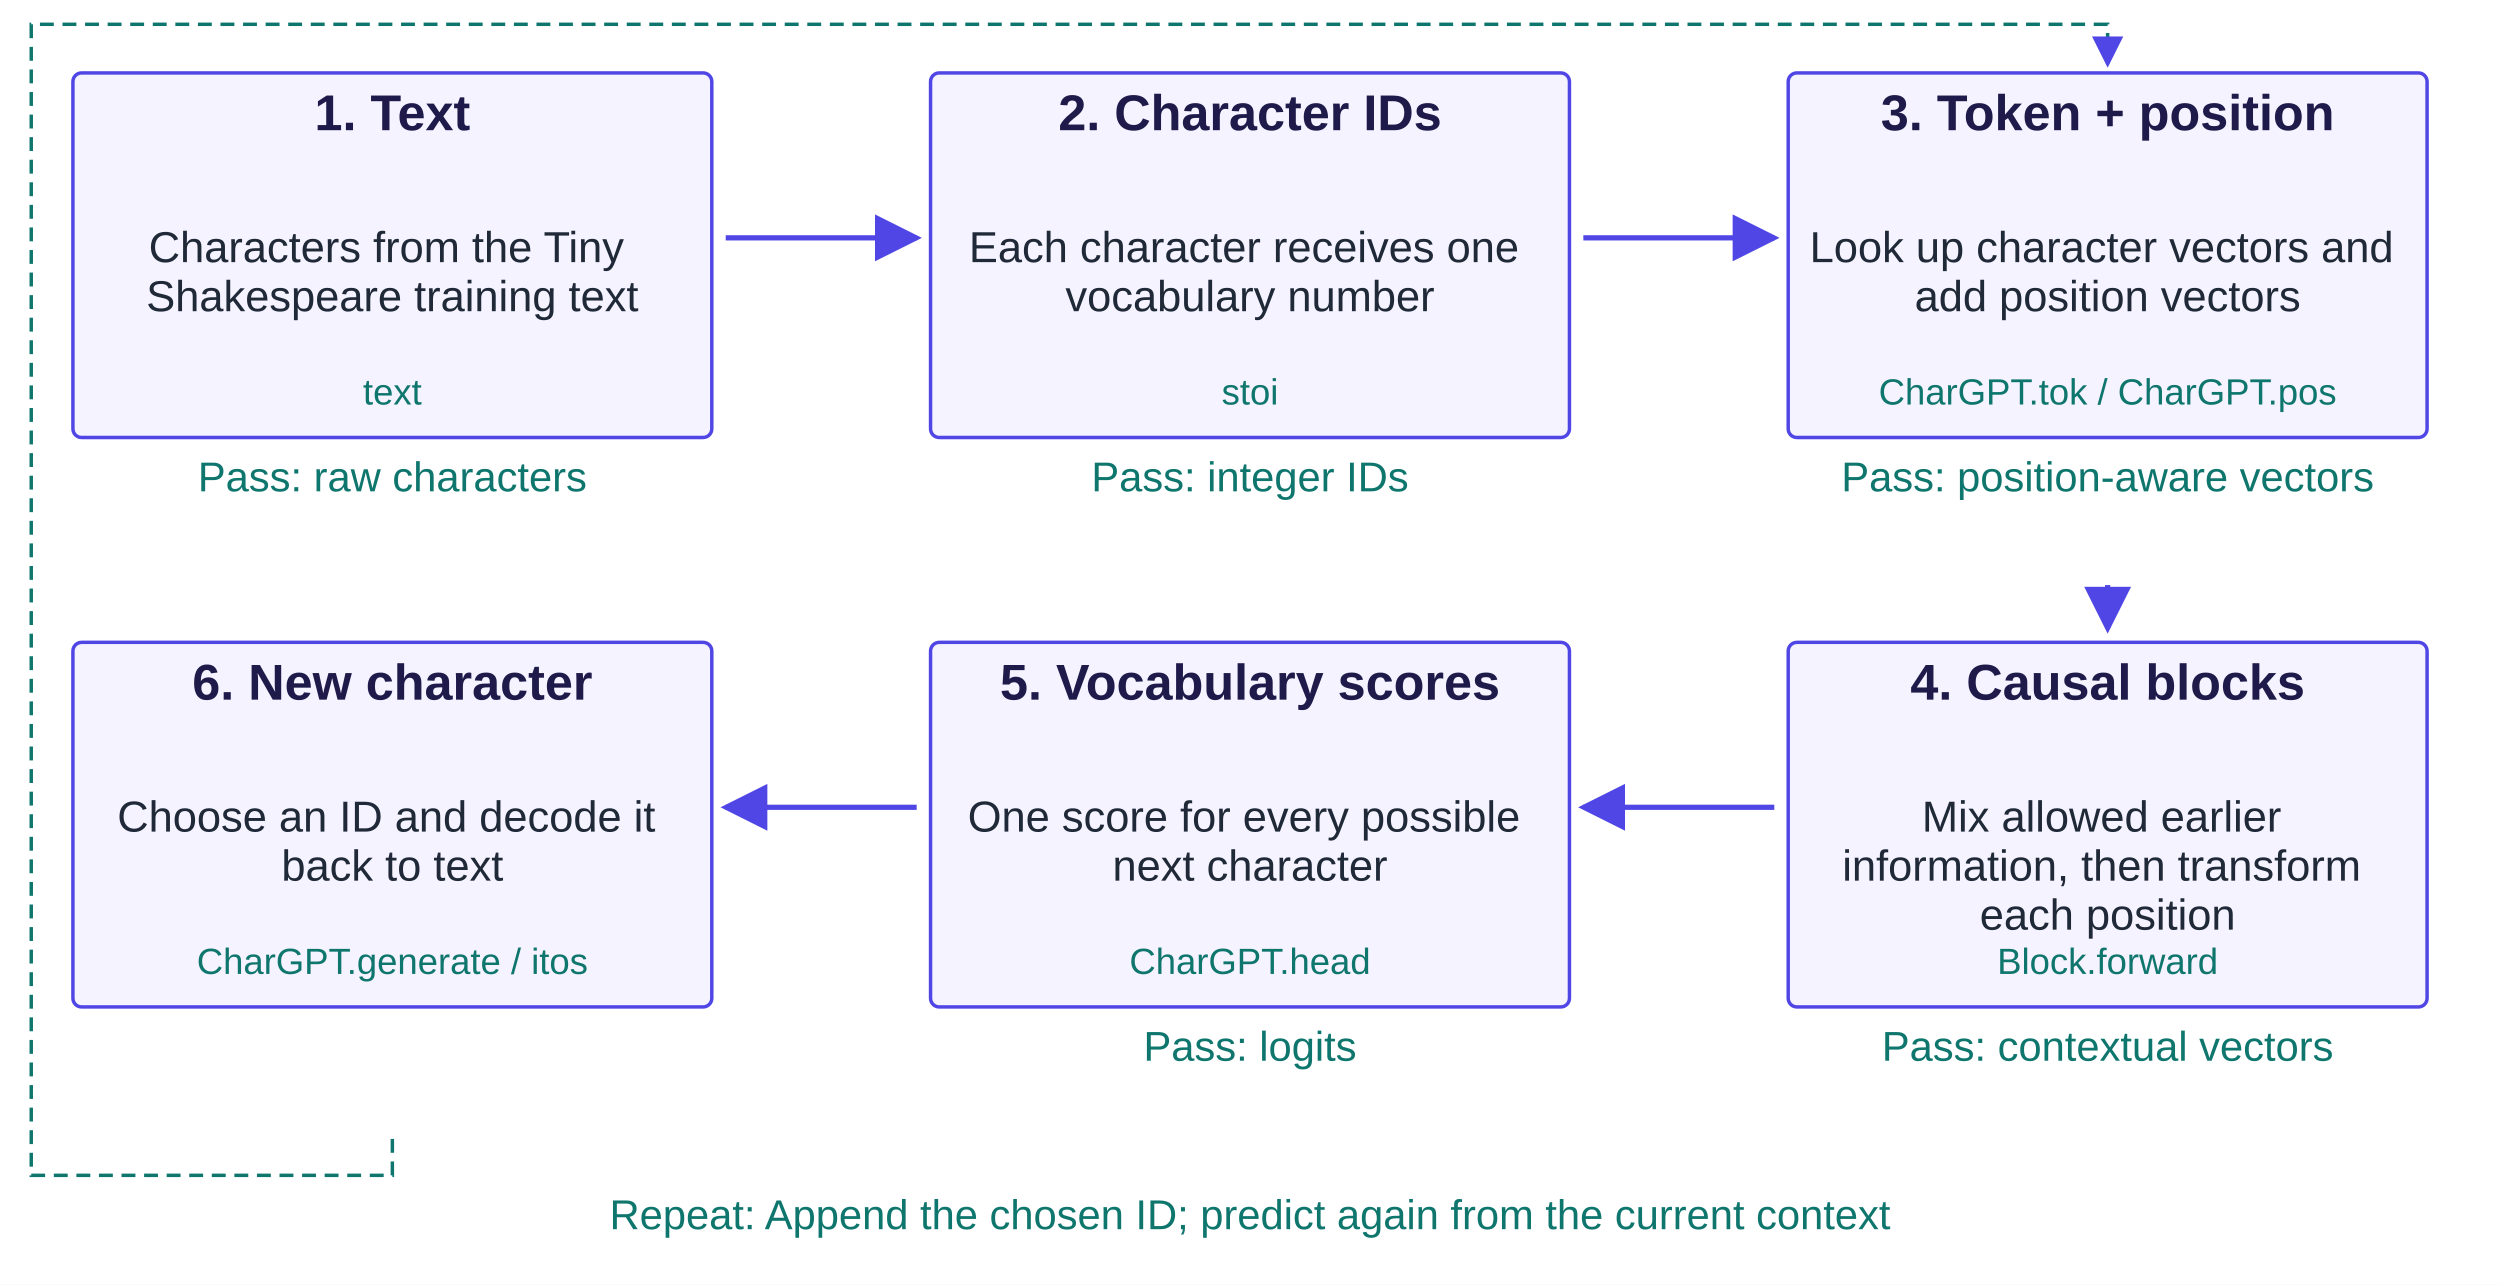
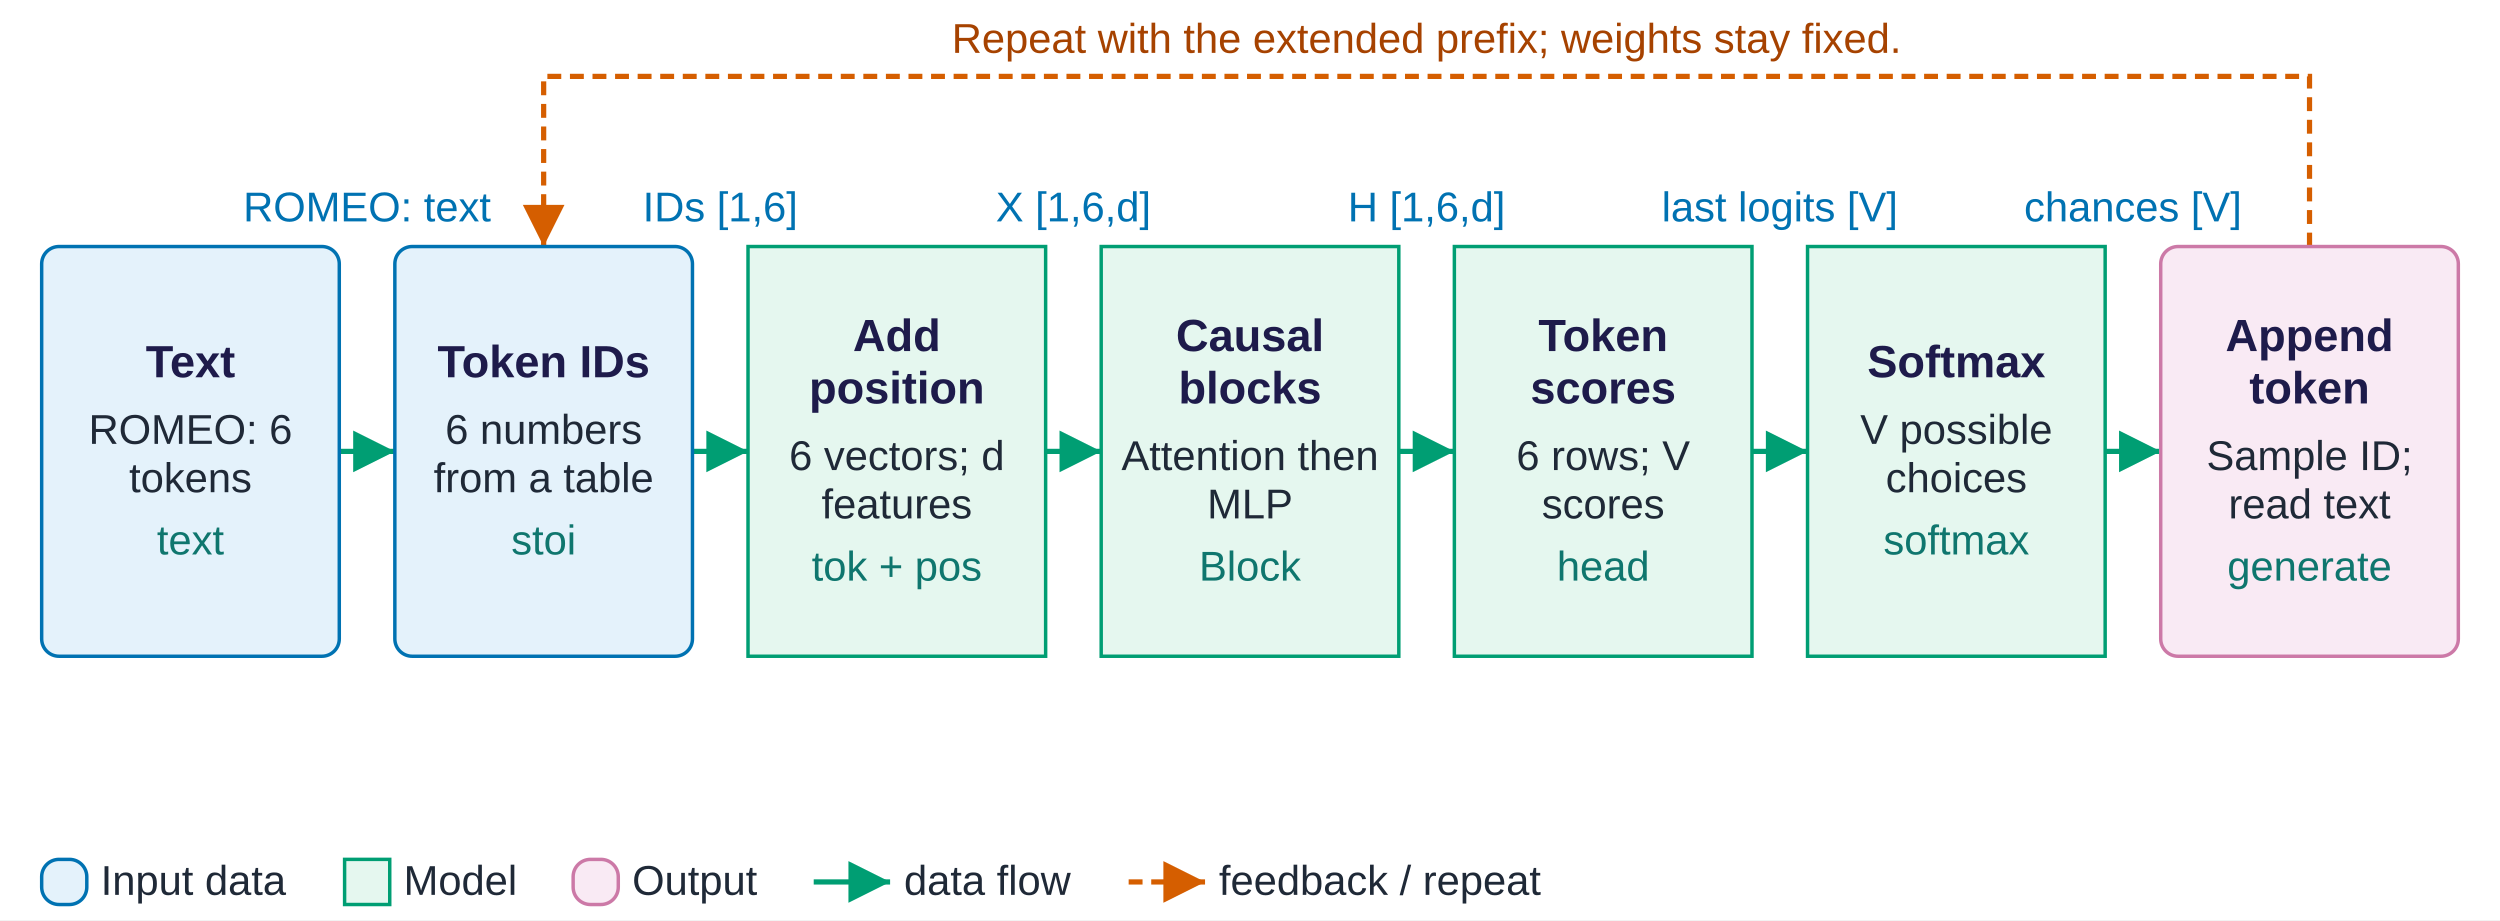
- <svg xmlns="http://www.w3.org/2000/svg" width="1440" height="740">
+ <svg xmlns="http://www.w3.org/2000/svg" width="1440" height="530" role="img">
  <rect width="100%" height="100%" fill="white" />
  <defs>
-     <marker id="arrow" markerWidth="9" markerHeight="9" refX="8" refY="4.5" orient="auto">
-       <path d="M0,0 L9,4.5 L0,9" fill="#4F46E5" />
+     <marker id="arrow009E73" markerWidth="8" markerHeight="8" refX="8" refY="4" orient="auto">
+       <path d="M0,0 L8,4 L0,8" fill="#009E73" />
+     </marker>
+     <marker id="arrowD55E00" markerWidth="8" markerHeight="8" refX="8" refY="4" orient="auto">
+       <path d="M0,0 L8,4 L0,8" fill="#D55E00" />
    </marker>
  </defs>
-   <line x1="418" y1="137" x2="528" y2="137" stroke="#4F46E5" stroke-width="3" marker-end="url(#arrow)" />
-   <line x1="912" y1="137" x2="1022" y2="137" stroke="#4F46E5" stroke-width="3" marker-end="url(#arrow)" />
-   <line x1="1214" y1="337" x2="1214" y2="362" stroke="#4F46E5" stroke-width="3" marker-end="url(#arrow)" />
-   <line x1="1022" y1="465" x2="912" y2="465" stroke="#4F46E5" stroke-width="3" marker-end="url(#arrow)" />
-   <line x1="528" y1="465" x2="418" y2="465" stroke="#4F46E5" stroke-width="3" marker-end="url(#arrow)" />
-   <rect x="42" y="42" width="368" height="210" rx="5" fill="#F5F3FF" stroke="#4F46E5" stroke-width="2" />
-   <text font-family="Calibri,Arial,sans-serif" font-size="29" fill="#1E1B4B" font-weight="700" text-anchor="middle">
-     <tspan x="226" y="75">1. Text</tspan>
+   <polyline points="195.429,260 227.429,260" fill="none" stroke="#009E73" stroke-width="3" marker-end="url(#arrow009E73)" />
+   <text font-family="Arial,sans-serif" font-size="24" fill="#0072B2" font-weight="400" text-anchor="middle">
+     <tspan x="211.429" y="127.52">ROMEO: text</tspan>
  </text>
-   <text font-family="Calibri,Arial,sans-serif" font-size="25" fill="#1F2937" font-weight="400" text-anchor="middle">
-     <tspan x="226" y="151">Characters from the Tiny</tspan>
-     <tspan x="226" y="179.25">Shakespeare training text</tspan>
+   <polyline points="398.857,260 430.857,260" fill="none" stroke="#009E73" stroke-width="3" marker-end="url(#arrow009E73)" />
+   <text font-family="Arial,sans-serif" font-size="24" fill="#0072B2" font-weight="400" text-anchor="middle">
+     <tspan x="414.857" y="127.52">IDs [1,6]</tspan>
  </text>
-   <text font-family="Calibri,Arial,sans-serif" font-size="21" fill="#0F766E" font-weight="400" text-anchor="middle">
-     <tspan x="226" y="233">text</tspan>
+   <polyline points="602.286,260 634.286,260" fill="none" stroke="#009E73" stroke-width="3" marker-end="url(#arrow009E73)" />
+   <text font-family="Arial,sans-serif" font-size="24" fill="#0072B2" font-weight="400" text-anchor="middle">
+     <tspan x="618.286" y="127.52">X [1,6,d]</tspan>
  </text>
-   <text font-family="Calibri,Arial,sans-serif" font-size="24" fill="#0F766E" font-weight="400" text-anchor="middle">
-     <tspan x="226" y="283">Pass: raw characters</tspan>
+   <polyline points="805.714,260 837.714,260" fill="none" stroke="#009E73" stroke-width="3" marker-end="url(#arrow009E73)" />
+   <text font-family="Arial,sans-serif" font-size="24" fill="#0072B2" font-weight="400" text-anchor="middle">
+     <tspan x="821.714" y="127.52">H [1,6,d]</tspan>
  </text>
-   <rect x="536" y="42" width="368" height="210" rx="5" fill="#F5F3FF" stroke="#4F46E5" stroke-width="2" />
-   <text font-family="Calibri,Arial,sans-serif" font-size="29" fill="#1E1B4B" font-weight="700" text-anchor="middle">
-     <tspan x="720" y="75">2. Character IDs</tspan>
+   <polyline points="1009.143,260 1041.143,260" fill="none" stroke="#009E73" stroke-width="3" marker-end="url(#arrow009E73)" />
+   <text font-family="Arial,sans-serif" font-size="24" fill="#0072B2" font-weight="400" text-anchor="middle">
+     <tspan x="1025.143" y="127.52">last logits [V]</tspan>
  </text>
-   <text font-family="Calibri,Arial,sans-serif" font-size="25" fill="#1F2937" font-weight="400" text-anchor="middle">
-     <tspan x="720" y="151">Each character receives one</tspan>
-     <tspan x="720" y="179.25">vocabulary number</tspan>
+   <polyline points="1212.571,260 1244.571,260" fill="none" stroke="#009E73" stroke-width="3" marker-end="url(#arrow009E73)" />
+   <text font-family="Arial,sans-serif" font-size="24" fill="#0072B2" font-weight="400" text-anchor="middle">
+     <tspan x="1228.571" y="127.52">chances [V]</tspan>
  </text>
-   <text font-family="Calibri,Arial,sans-serif" font-size="21" fill="#0F766E" font-weight="400" text-anchor="middle">
-     <tspan x="720" y="233">stoi</tspan>
+   <polyline points="1330.286,142 1330.286,44 313.143,44 313.143,142" fill="none" stroke="#D55E00" stroke-width="3" stroke-dasharray="8 5" marker-end="url(#arrowD55E00)" />
+   <text font-family="Arial,sans-serif" font-size="24" fill="#A64200" font-weight="400" text-anchor="middle">
+     <tspan x="821.714" y="30.44">Repeat with the extended prefix; weights stay fixed.</tspan>
  </text>
-   <text font-family="Calibri,Arial,sans-serif" font-size="24" fill="#0F766E" font-weight="400" text-anchor="middle">
-     <tspan x="720" y="283">Pass: integer IDs</tspan>
+   <rect x="24" y="142" width="171.429" height="236" rx="10" fill="#E4F2FB" stroke="#0072B2" stroke-width="2" />
+   <text font-family="Arial,sans-serif" font-size="26" fill="#1E1B4B" font-weight="700" text-anchor="middle">
+     <tspan x="109.714" y="217.3">Text</tspan>
  </text>
-   <rect x="1030" y="42" width="368" height="210" rx="5" fill="#F5F3FF" stroke="#4F46E5" stroke-width="2" />
-   <text font-family="Calibri,Arial,sans-serif" font-size="29" fill="#1E1B4B" font-weight="700" text-anchor="middle">
-     <tspan x="1214" y="75">3. Token + position</tspan>
+   <text font-family="Arial,sans-serif" font-size="24" fill="#1F2937" font-weight="400" text-anchor="middle">
+     <tspan x="109.714" y="255.68">ROMEO: 6</tspan>
  </text>
-   <text font-family="Calibri,Arial,sans-serif" font-size="25" fill="#1F2937" font-weight="400" text-anchor="middle">
-     <tspan x="1214" y="151">Look up character vectors and</tspan>
-     <tspan x="1214" y="179.25">add position vectors</tspan>
+   <text font-family="Arial,sans-serif" font-size="24" fill="#1F2937" font-weight="400" text-anchor="middle">
+     <tspan x="109.714" y="283.52">tokens</tspan>
  </text>
-   <text font-family="Calibri,Arial,sans-serif" font-size="21" fill="#0F766E" font-weight="400" text-anchor="middle">
-     <tspan x="1214" y="233">CharGPT.tok / CharGPT.pos</tspan>
+   <text font-family="Arial,sans-serif" font-size="24" fill="#0F766E" font-weight="400" text-anchor="middle">
+     <tspan x="109.714" y="319.36">text</tspan>
  </text>
-   <text font-family="Calibri,Arial,sans-serif" font-size="24" fill="#0F766E" font-weight="400" text-anchor="middle">
-     <tspan x="1214" y="283">Pass: position-aware vectors</tspan>
+   <rect x="227.429" y="142" width="171.429" height="236" rx="10" fill="#E4F2FB" stroke="#0072B2" stroke-width="2" />
+   <text font-family="Arial,sans-serif" font-size="26" fill="#1E1B4B" font-weight="700" text-anchor="middle">
+     <tspan x="313.143" y="217.3">Token IDs</tspan>
  </text>
-   <rect x="1030" y="370" width="368" height="210" rx="5" fill="#F5F3FF" stroke="#4F46E5" stroke-width="2" />
-   <text font-family="Calibri,Arial,sans-serif" font-size="29" fill="#1E1B4B" font-weight="700" text-anchor="middle">
-     <tspan x="1214" y="403">4. Causal blocks</tspan>
+   <text font-family="Arial,sans-serif" font-size="24" fill="#1F2937" font-weight="400" text-anchor="middle">
+     <tspan x="313.143" y="255.68">6 numbers</tspan>
  </text>
-   <text font-family="Calibri,Arial,sans-serif" font-size="25" fill="#1F2937" font-weight="400" text-anchor="middle">
-     <tspan x="1214" y="479">Mix allowed earlier</tspan>
-     <tspan x="1214" y="507.25">information, then transform</tspan>
-     <tspan x="1214" y="535.5">each position</tspan>
+   <text font-family="Arial,sans-serif" font-size="24" fill="#1F2937" font-weight="400" text-anchor="middle">
+     <tspan x="313.143" y="283.52">from a table</tspan>
  </text>
-   <text font-family="Calibri,Arial,sans-serif" font-size="21" fill="#0F766E" font-weight="400" text-anchor="middle">
-     <tspan x="1214" y="561">Block.forward</tspan>
+   <text font-family="Arial,sans-serif" font-size="24" fill="#0F766E" font-weight="400" text-anchor="middle">
+     <tspan x="313.143" y="319.36">stoi</tspan>
  </text>
-   <text font-family="Calibri,Arial,sans-serif" font-size="24" fill="#0F766E" font-weight="400" text-anchor="middle">
-     <tspan x="1214" y="611">Pass: contextual vectors</tspan>
+   <rect x="430.857" y="142" width="171.429" height="236" rx="0" fill="#E5F7EF" stroke="#009E73" stroke-width="2" />
+   <text font-family="Arial,sans-serif" font-size="26" fill="#1E1B4B" font-weight="700" text-anchor="middle">
+     <tspan x="516.571" y="202.22">Add</tspan>
  </text>
-   <rect x="536" y="370" width="368" height="210" rx="5" fill="#F5F3FF" stroke="#4F46E5" stroke-width="2" />
-   <text font-family="Calibri,Arial,sans-serif" font-size="29" fill="#1E1B4B" font-weight="700" text-anchor="middle">
-     <tspan x="720" y="403">5. Vocabulary scores</tspan>
+   <text font-family="Arial,sans-serif" font-size="26" fill="#1E1B4B" font-weight="700" text-anchor="middle">
+     <tspan x="516.571" y="232.38">position</tspan>
  </text>
-   <text font-family="Calibri,Arial,sans-serif" font-size="25" fill="#1F2937" font-weight="400" text-anchor="middle">
-     <tspan x="720" y="479">One score for every possible</tspan>
-     <tspan x="720" y="507.25">next character</tspan>
+   <text font-family="Arial,sans-serif" font-size="24" fill="#1F2937" font-weight="400" text-anchor="middle">
+     <tspan x="516.571" y="270.76">6 vectors; d</tspan>
  </text>
-   <text font-family="Calibri,Arial,sans-serif" font-size="21" fill="#0F766E" font-weight="400" text-anchor="middle">
-     <tspan x="720" y="561">CharGPT.head</tspan>
+   <text font-family="Arial,sans-serif" font-size="24" fill="#1F2937" font-weight="400" text-anchor="middle">
+     <tspan x="516.571" y="298.6">features</tspan>
  </text>
-   <text font-family="Calibri,Arial,sans-serif" font-size="24" fill="#0F766E" font-weight="400" text-anchor="middle">
-     <tspan x="720" y="611">Pass: logits</tspan>
+   <text font-family="Arial,sans-serif" font-size="24" fill="#0F766E" font-weight="400" text-anchor="middle">
+     <tspan x="516.571" y="334.44">tok + pos</tspan>
  </text>
-   <rect x="42" y="370" width="368" height="210" rx="5" fill="#F5F3FF" stroke="#4F46E5" stroke-width="2" />
-   <text font-family="Calibri,Arial,sans-serif" font-size="29" fill="#1E1B4B" font-weight="700" text-anchor="middle">
-     <tspan x="226" y="403">6. New character</tspan>
+   <rect x="634.286" y="142" width="171.429" height="236" rx="0" fill="#E5F7EF" stroke="#009E73" stroke-width="2" />
+   <text font-family="Arial,sans-serif" font-size="26" fill="#1E1B4B" font-weight="700" text-anchor="middle">
+     <tspan x="720" y="202.22">Causal</tspan>
  </text>
-   <text font-family="Calibri,Arial,sans-serif" font-size="25" fill="#1F2937" font-weight="400" text-anchor="middle">
-     <tspan x="226" y="479">Choose an ID and decode it</tspan>
-     <tspan x="226" y="507.25">back to text</tspan>
+   <text font-family="Arial,sans-serif" font-size="26" fill="#1E1B4B" font-weight="700" text-anchor="middle">
+     <tspan x="720" y="232.38">blocks</tspan>
  </text>
-   <text font-family="Calibri,Arial,sans-serif" font-size="21" fill="#0F766E" font-weight="400" text-anchor="middle">
-     <tspan x="226" y="561">CharGPT.generate / itos</tspan>
+   <text font-family="Arial,sans-serif" font-size="24" fill="#1F2937" font-weight="400" text-anchor="middle">
+     <tspan x="720" y="270.76">Attention then</tspan>
  </text>
-   <path d="M226,656 V677 H18 V14 H1214 V37" fill="none" stroke="#0F766E" stroke-width="2" stroke-dasharray="8 5" marker-end="url(#arrow)" />
-   <text font-family="Calibri,Arial,sans-serif" font-size="24" fill="#0F766E" font-weight="400" text-anchor="middle">
-     <tspan x="720" y="708">Repeat: Append the chosen ID; predict again from the current context</tspan>
+   <text font-family="Arial,sans-serif" font-size="24" fill="#1F2937" font-weight="400" text-anchor="middle">
+     <tspan x="720" y="298.6">MLP</tspan>
+   </text>
+   <text font-family="Arial,sans-serif" font-size="24" fill="#0F766E" font-weight="400" text-anchor="middle">
+     <tspan x="720" y="334.44">Block</tspan>
+   </text>
+   <rect x="837.714" y="142" width="171.429" height="236" rx="0" fill="#E5F7EF" stroke="#009E73" stroke-width="2" />
+   <text font-family="Arial,sans-serif" font-size="26" fill="#1E1B4B" font-weight="700" text-anchor="middle">
+     <tspan x="923.429" y="202.22">Token</tspan>
+   </text>
+   <text font-family="Arial,sans-serif" font-size="26" fill="#1E1B4B" font-weight="700" text-anchor="middle">
+     <tspan x="923.429" y="232.38">scores</tspan>
+   </text>
+   <text font-family="Arial,sans-serif" font-size="24" fill="#1F2937" font-weight="400" text-anchor="middle">
+     <tspan x="923.429" y="270.76">6 rows; V</tspan>
+   </text>
+   <text font-family="Arial,sans-serif" font-size="24" fill="#1F2937" font-weight="400" text-anchor="middle">
+     <tspan x="923.429" y="298.6">scores</tspan>
+   </text>
+   <text font-family="Arial,sans-serif" font-size="24" fill="#0F766E" font-weight="400" text-anchor="middle">
+     <tspan x="923.429" y="334.44">head</tspan>
+   </text>
+   <rect x="1041.143" y="142" width="171.429" height="236" rx="0" fill="#E5F7EF" stroke="#009E73" stroke-width="2" />
+   <text font-family="Arial,sans-serif" font-size="26" fill="#1E1B4B" font-weight="700" text-anchor="middle">
+     <tspan x="1126.857" y="217.3">Softmax</tspan>
+   </text>
+   <text font-family="Arial,sans-serif" font-size="24" fill="#1F2937" font-weight="400" text-anchor="middle">
+     <tspan x="1126.857" y="255.68">V possible</tspan>
+   </text>
+   <text font-family="Arial,sans-serif" font-size="24" fill="#1F2937" font-weight="400" text-anchor="middle">
+     <tspan x="1126.857" y="283.52">choices</tspan>
+   </text>
+   <text font-family="Arial,sans-serif" font-size="24" fill="#0F766E" font-weight="400" text-anchor="middle">
+     <tspan x="1126.857" y="319.36">softmax</tspan>
+   </text>
+   <rect x="1244.571" y="142" width="171.429" height="236" rx="10" fill="#F9EAF4" stroke="#CC79A7" stroke-width="2" />
+   <text font-family="Arial,sans-serif" font-size="26" fill="#1E1B4B" font-weight="700" text-anchor="middle">
+     <tspan x="1330.286" y="202.22">Append</tspan>
+   </text>
+   <text font-family="Arial,sans-serif" font-size="26" fill="#1E1B4B" font-weight="700" text-anchor="middle">
+     <tspan x="1330.286" y="232.38">token</tspan>
+   </text>
+   <text font-family="Arial,sans-serif" font-size="24" fill="#1F2937" font-weight="400" text-anchor="middle">
+     <tspan x="1330.286" y="270.76">Sample ID;</tspan>
+   </text>
+   <text font-family="Arial,sans-serif" font-size="24" fill="#1F2937" font-weight="400" text-anchor="middle">
+     <tspan x="1330.286" y="298.6">read text</tspan>
+   </text>
+   <text font-family="Arial,sans-serif" font-size="24" fill="#0F766E" font-weight="400" text-anchor="middle">
+     <tspan x="1330.286" y="334.44">generate</tspan>
+   </text>
+   <rect x="24" y="495" width="26" height="26" rx="10" fill="#E4F2FB" stroke="#0072B2" stroke-width="2" />
+   <text font-family="Arial,sans-serif" font-size="24" fill="#1F2937" font-weight="400" text-anchor="start">
+     <tspan x="58" y="515.44">Input data</tspan>
+   </text>
+   <rect x="198.488" y="495" width="26" height="26" rx="0" fill="#E5F7EF" stroke="#009E73" stroke-width="2" />
+   <text font-family="Arial,sans-serif" font-size="24" fill="#1F2937" font-weight="400" text-anchor="start">
+     <tspan x="232.488" y="515.44">Model</tspan>
+   </text>
+   <rect x="330.128" y="495" width="26" height="26" rx="10" fill="#F9EAF4" stroke="#CC79A7" stroke-width="2" />
+   <text font-family="Arial,sans-serif" font-size="24" fill="#1F2937" font-weight="400" text-anchor="start">
+     <tspan x="364.128" y="515.44">Output</tspan>
+   </text>
+   <polyline points="468.697,508 512.697,508" fill="none" stroke="#009E73" stroke-width="3" marker-end="url(#arrow009E73)" />
+   <text font-family="Arial,sans-serif" font-size="24" fill="#1F2937" font-weight="400" text-anchor="start">
+     <tspan x="520.697" y="515.44">data flow</tspan>
+   </text>
+   <polyline points="650.107,508 694.107,508" fill="none" stroke="#D55E00" stroke-width="3" stroke-dasharray="8 5" marker-end="url(#arrowD55E00)" />
+   <text font-family="Arial,sans-serif" font-size="24" fill="#1F2937" font-weight="400" text-anchor="start">
+     <tspan x="702.107" y="515.44">feedback / repeat</tspan>
  </text>
</svg>
